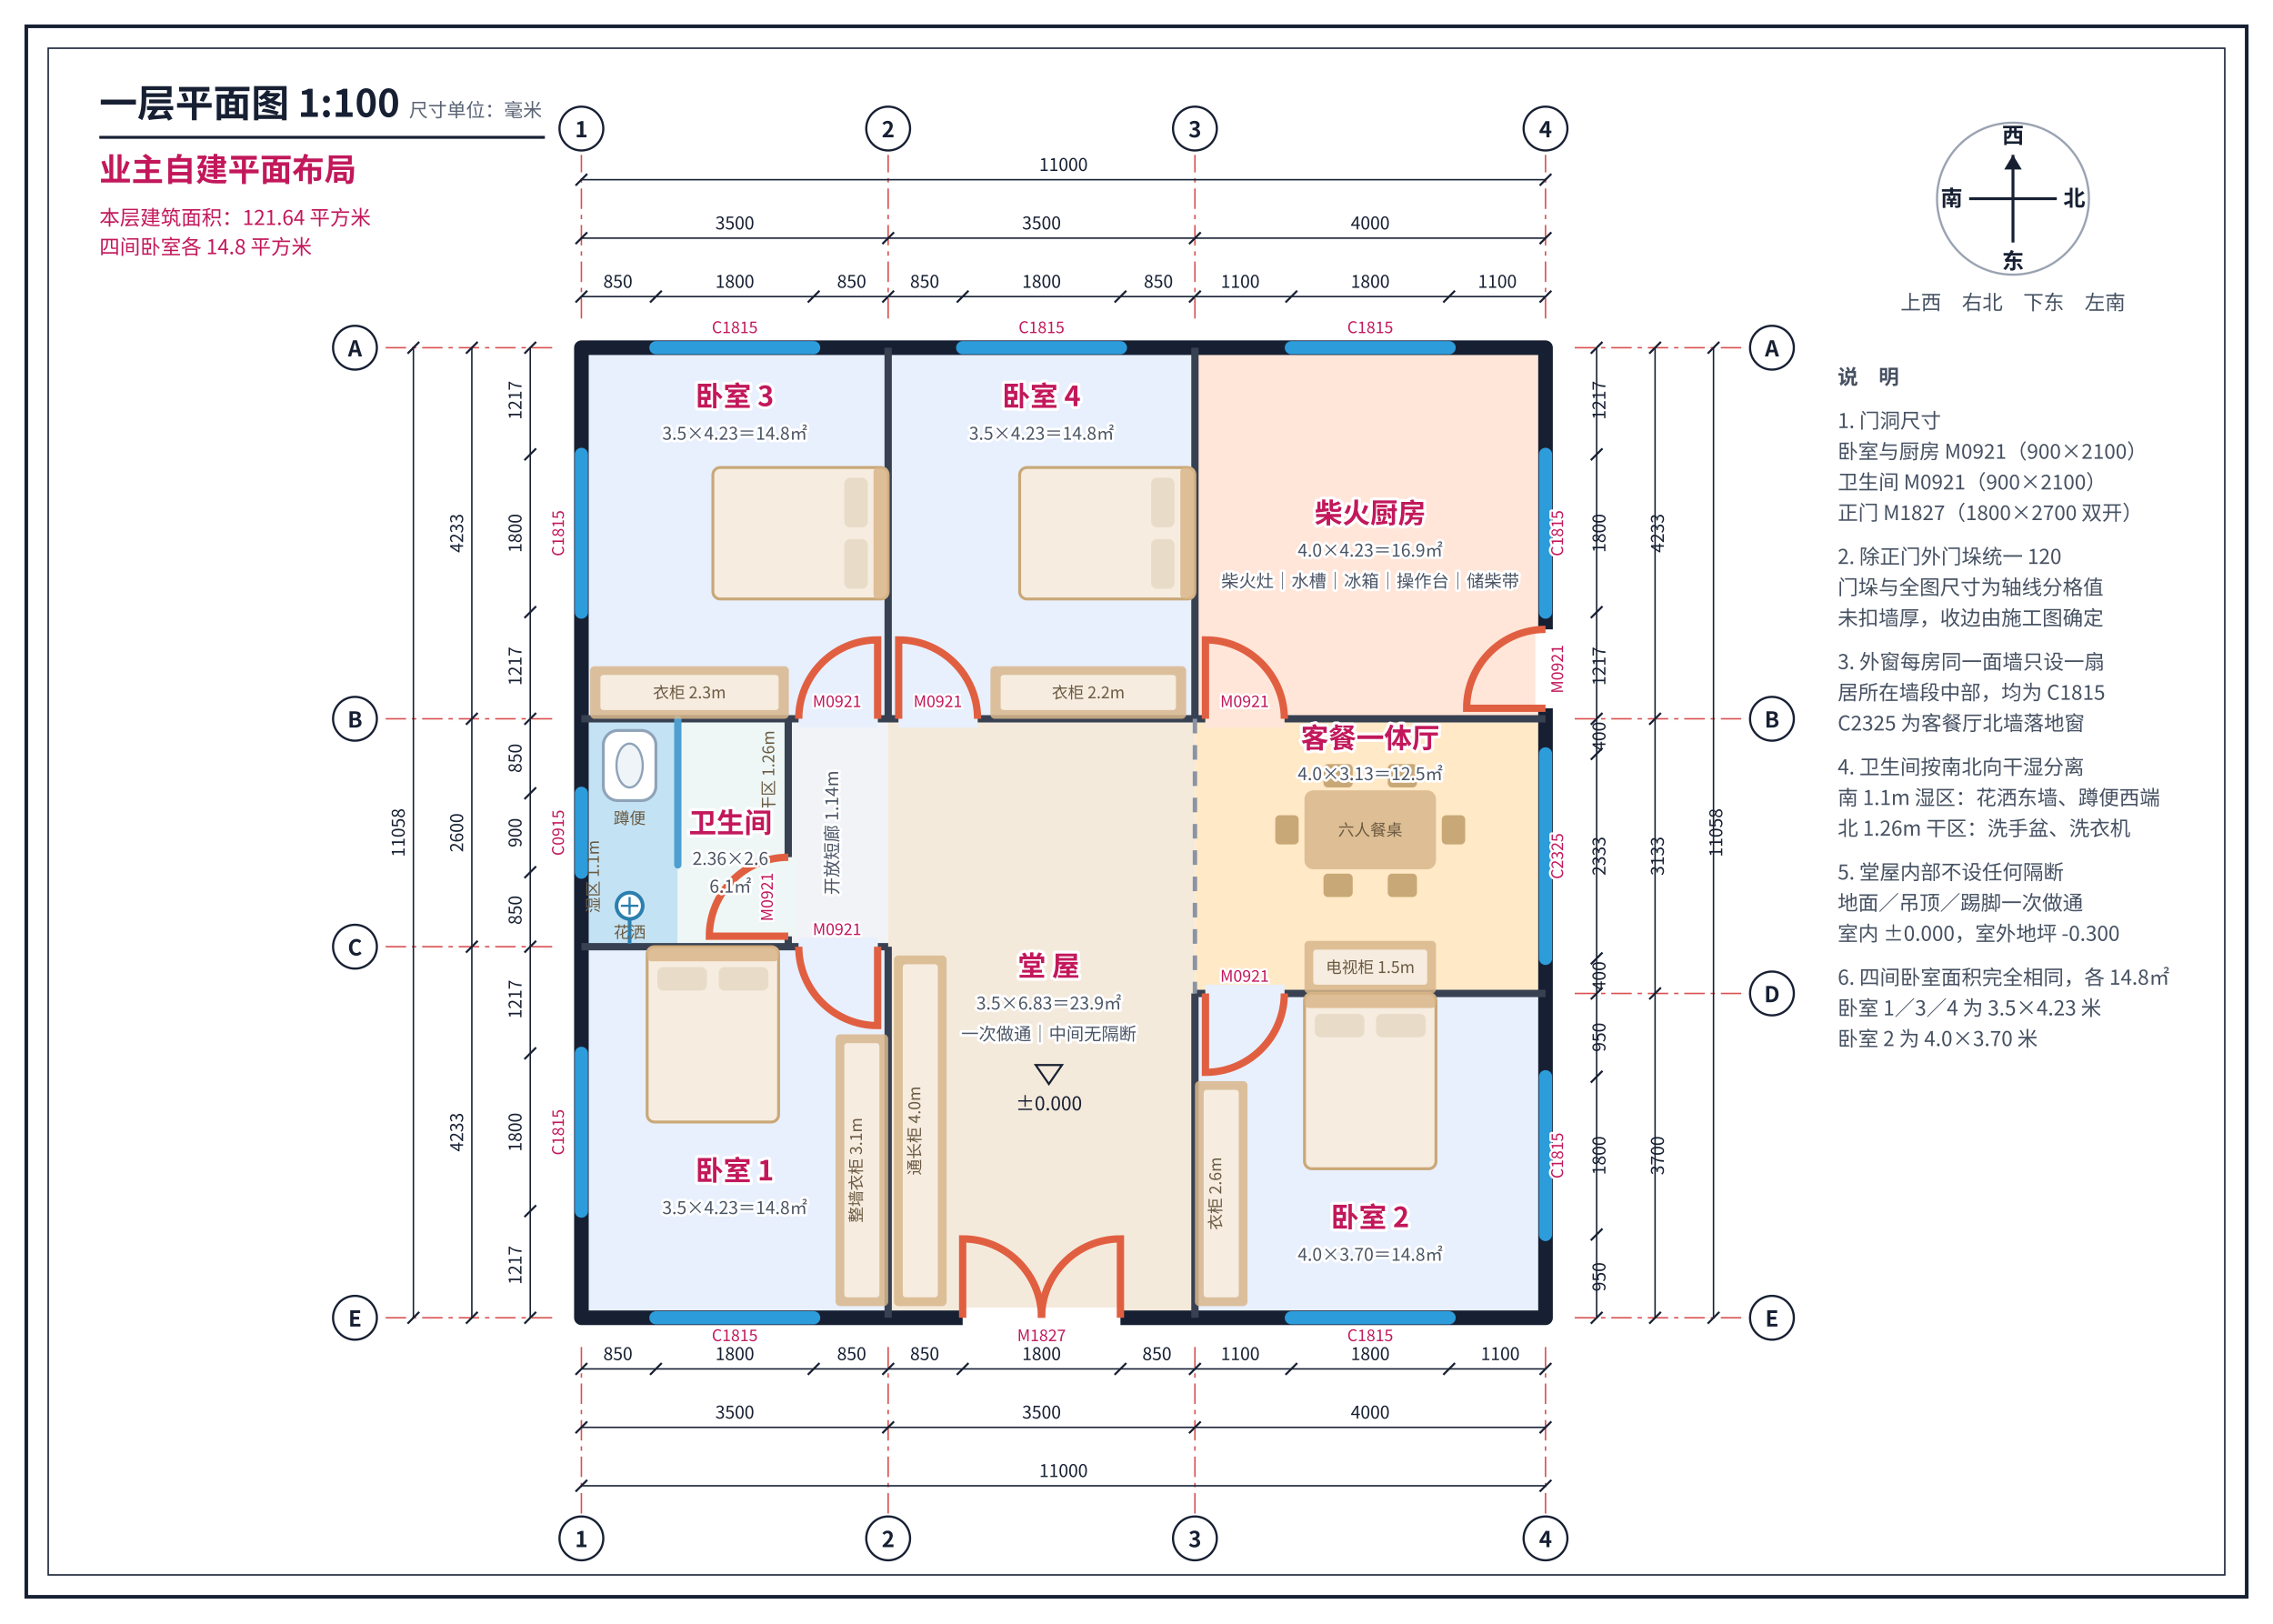
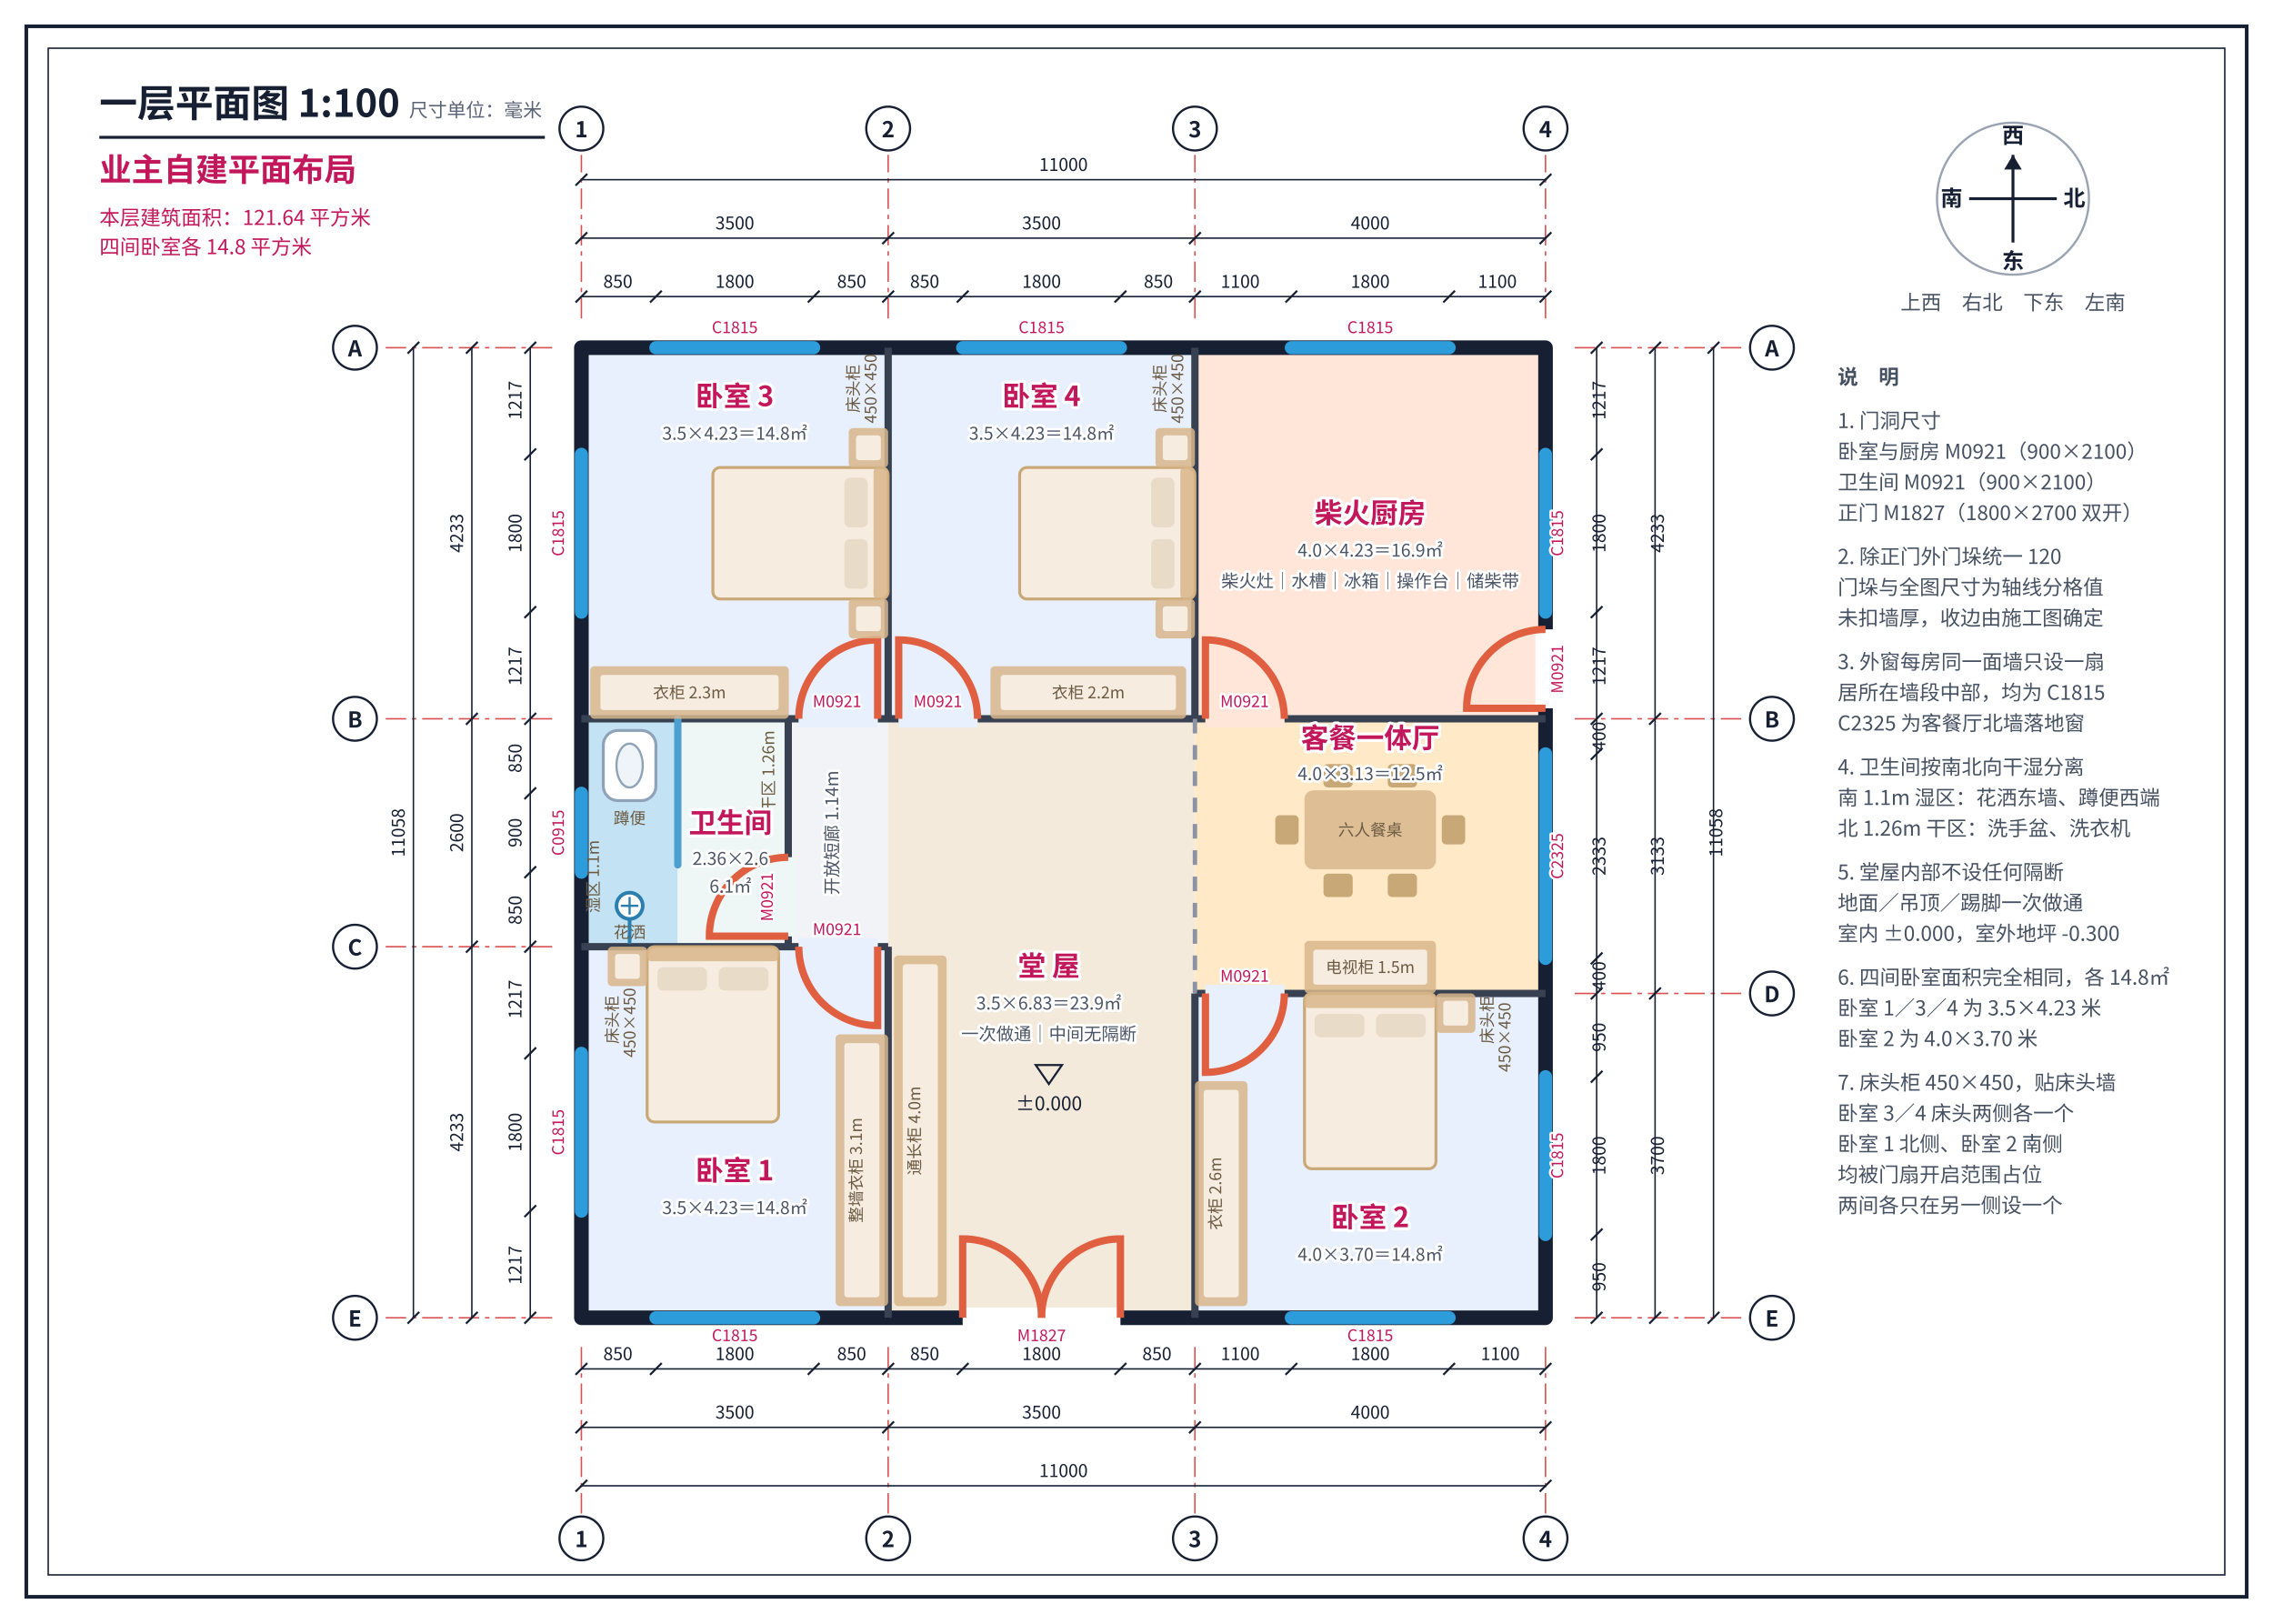
<svg xmlns="http://www.w3.org/2000/svg" viewBox="22 22 1556 1111" preserveAspectRatio="xMidYMid meet">
  <defs>
    <style>
      text { font-family: "Microsoft YaHei", "Noto Sans CJK SC", sans-serif; fill: #172033; }
      .frame { fill: none; stroke: #172033; stroke-width: 2.5; }
      .frame-in { fill: none; stroke: #172033; stroke-width: 1; }
      .sheet-title { font-size: 22px; font-weight: 700; fill: #c2185b; }
      .sheet-sub { font-size: 13px; fill: #5b6475; }
      .plan-name { font-size: 26px; font-weight: 700; }
      .area-note { font-size: 14px; fill: #c2185b; }
      .wall { stroke: #172033; stroke-width: 10; fill: none; stroke-linejoin: round; }
      .partition { stroke: #384152; stroke-width: 5; fill: none; }
      .soft { stroke: #8b93a4; stroke-width: 3; stroke-dasharray: 10 8; fill: none; }
      .glass { stroke: #4d9fd0; stroke-width: 5; stroke-linecap: round; fill: none; }
      .furni { fill: #d8b68b; opacity: 0.85; }
      .window { stroke: #2d9cdb; stroke-width: 9; stroke-linecap: round; }
      .door { stroke: #e15f41; stroke-width: 5; fill: none; }
      .axis-line { stroke: #d94f4f; stroke-width: 1; stroke-dasharray: 14 4 3 4; fill: none; }
      .axis-circle { fill: #ffffff; stroke: #172033; stroke-width: 1.5; }
      .axis-num { font-size: 15px; font-weight: 700; text-anchor: middle; }
      .dim-line { stroke: #172033; stroke-width: 1; fill: none; }
      .dim-tick { stroke: #172033; stroke-width: 1.4; fill: none; }
      .dim-num { font-size: 12px; text-anchor: middle; fill: #172033; }
      .tag { font-size: 11px; fill: #c2185b; text-anchor: middle;
        paint-order: stroke; stroke: #ffffff; stroke-width: 3px; stroke-linejoin: round; }
      .room-name { font-size: 19px; font-weight: 700; text-anchor: middle; fill: #c2185b;
        paint-order: stroke; stroke: #ffffff; stroke-width: 4px; stroke-linejoin: round; }
      .room-sub { font-size: 12px; text-anchor: middle; fill: #4b5565;
        paint-order: stroke; stroke: #ffffff; stroke-width: 3.5px; stroke-linejoin: round; }
      .furni-label { font-size: 11px; fill: #6b5a42; text-anchor: middle; }
      .lvl { font-size: 13px; text-anchor: middle; }
      .note { font-size: 14px; fill: #465162; }
    </style>
  </defs>
  <rect x="0" y="0" width="1600" height="1160" fill="#ffffff" />
  <rect x="40" y="40" width="1520" height="1075" class="frame" />
  <rect x="55" y="55" width="1490" height="1045" class="frame-in" />
  <path d="M420 240 V128 M630 240 V128 M840 240 V128 M1080 240 V128" class="axis-line" />
  <path d="M420 944 V1058 M630 944 V1058 M840 944 V1058 M1080 944 V1058" class="axis-line" />
  <path d="M400 260 H283 M400 514 H283 M400 670 H283 M400 924 H283" class="axis-line" />
  <path d="M1100 260 H1217 M1100 514 H1217 M1100 702 H1217 M1100 924 H1217" class="axis-line" />
  <rect x="420" y="260" width="210" height="254" fill="#e8f0fe" />
  <rect x="630" y="260" width="210" height="254" fill="#e8f0fe" />
  <rect x="840" y="260" width="240" height="254" fill="#ffe6d9" />
  <rect x="420" y="514" width="66" height="156" fill="#c3e3f5" />
  <rect x="486" y="514" width="75.6" height="156" fill="#eef7f6" />
  <rect x="561.6" y="514" width="68.4" height="156" fill="#f1f3f6" />
  <rect x="420" y="670" width="210" height="254" fill="#e8f0fe" />
  <rect x="630" y="514" width="210" height="410" fill="#f4eadc" />
  <rect x="840" y="514" width="240" height="188" fill="#ffe9c7" />
  <rect x="840" y="702" width="240" height="222" fill="#e8f0fe" />
  <rect x="420" y="260" width="660" height="664" class="wall" />
  <path d="M420 514 H568.8 M622.8 514 H637.2 M691.2 514 H847.2 M901.2 514 H1080" class="partition" />
  <path d="M630 260 V514 M840 260 V514" class="partition" />
  <path d="M561.6 514 V608.8 M561.6 662.8 V670" class="partition" />
  <path d="M420 670 H568.8 M622.8 670 H630" class="partition" />
  <path d="M630 670 V924" class="partition" />
  <path d="M840 702 V924" class="partition" />
  <path d="M840 702 H847.2 M901.2 702 H1080" class="partition" />
  <path d="M840 514 V702" class="soft" />
  <path d="M486 514 V614" class="glass" />
  <rect x="435" y="522" width="36" height="48" rx="10" fill="#ffffff" stroke="#8fa3b8" stroke-width="2" />
  <ellipse cx="453" cy="546" rx="9" ry="15" fill="#eef4f8" stroke="#8fa3b8" stroke-width="1.5" />
  <path d="M453 668 V651" stroke="#2b7fae" stroke-width="2.5" />
  <circle cx="453" cy="642" r="9" fill="#ffffff" stroke="#2b7fae" stroke-width="2.5" />
  <path d="M447 642 H459 M453 636 V648" stroke="#2b7fae" stroke-width="1.5" />
  <path d="M568.8 514 H622.8" stroke="#e8f0fe" stroke-width="12" />
  <path d="M622.8 514 V460 A54 54 0 0 0 568.8 514" class="door" />
  <path d="M561.6 608.8 V662.8" stroke="#eef7f6" stroke-width="12" />
  <path d="M561.6 662.8 H507.6 A54 54 0 0 1 561.6 608.8" class="door" />
  <path d="M568.8 670 H622.8" stroke="#e8f0fe" stroke-width="12" />
  <path d="M622.8 670 V724 A54 54 0 0 1 568.8 670" class="door" />
  <path d="M637.2 514 H691.2" stroke="#e8f0fe" stroke-width="12" />
  <path d="M637.2 514 V460 A54 54 0 0 1 691.2 514" class="door" />
  <path d="M847.2 514 H901.2" stroke="#ffe6d9" stroke-width="12" />
  <path d="M847.2 514 V460 A54 54 0 0 1 901.2 514" class="door" />
  <path d="M847.2 702 H901.2" stroke="#e8f0fe" stroke-width="12" />
  <path d="M847.2 702 V756 A54 54 0 0 0 901.2 702" class="door" />
  <path d="M681 924 H789" stroke="#ffffff" stroke-width="14" />
  <path d="M681 924 V870 A54 54 0 0 1 735 924" class="door" />
  <path d="M789 924 V870 A54 54 0 0 0 735 924" class="door" />
  <path d="M1080 452.8 V506.8" stroke="#ffffff" stroke-width="14" />
  <path d="M1080 506.8 H1026 A54 54 0 0 1 1080 452.8" class="door" />
  <path d="M471 260 H579 M681 260 H789 M906 260 H1014" class="window" />
  <path d="M420 333 V441 M420 565 V619 M420 743 V851" class="window" />
  <path d="M1080 333 V441 M1080 538 V678 M1080 759 V867" class="window" />
  <path d="M471 924 H579 M906 924 H1014" class="window" />
  <text x="525" y="250" class="tag">C1815</text>
  <text x="735" y="250" class="tag">C1815</text>
  <text x="960" y="250" class="tag">C1815</text>
  <text x="408" y="387" class="tag" transform="rotate(-90 408 387)">C1815</text>
  <text x="408" y="592" class="tag" transform="rotate(-90 408 592)">C0915</text>
  <text x="408" y="797" class="tag" transform="rotate(-90 408 797)">C1815</text>
  <text x="1092" y="387" class="tag" transform="rotate(-90 1092 387)">C1815</text>
  <text x="1092" y="608" class="tag" transform="rotate(-90 1092 608)">C2325</text>
  <text x="1092" y="813" class="tag" transform="rotate(-90 1092 813)">C1815</text>
  <text x="1092" y="480" class="tag" transform="rotate(-90 1092 480)">M0921</text>
  <text x="525" y="940" class="tag">C1815</text>
  <text x="735" y="940" class="tag">M1827</text>
  <text x="960" y="940" class="tag">C1815</text>
  <text x="595" y="506" class="tag">M0921</text>
  <text x="664" y="506" class="tag">M0921</text>
  <text x="874" y="506" class="tag">M0921</text>
  <text x="595" y="662" class="tag">M0921</text>
  <text x="874" y="694" class="tag">M0921</text>
  <text x="551" y="636" class="tag" transform="rotate(-90 551 636)">M0921</text>
  <rect x="465" y="670" width="90" height="120" rx="5" fill="#f6ece0" stroke="#c9a877" stroke-width="2" />
  <rect x="465" y="670" width="90" height="10" rx="3" class="furni" />
  <rect x="472" y="684" width="34" height="16" rx="4" fill="#e8dcc8" />
  <rect x="514" y="684" width="34" height="16" rx="4" fill="#e8dcc8" />
  <rect x="915" y="702" width="90" height="120" rx="5" fill="#f6ece0" stroke="#c9a877" stroke-width="2" />
  <rect x="915" y="702" width="90" height="10" rx="3" class="furni" />
  <rect x="922" y="716" width="34" height="16" rx="4" fill="#e8dcc8" />
  <rect x="964" y="716" width="34" height="16" rx="4" fill="#e8dcc8" />
  <rect x="510" y="342" width="120" height="90" rx="5" fill="#f6ece0" stroke="#c9a877" stroke-width="2" />
  <rect x="620" y="342" width="10" height="90" rx="3" class="furni" />
  <rect x="600" y="349" width="16" height="34" rx="4" fill="#e8dcc8" />
  <rect x="600" y="391" width="16" height="34" rx="4" fill="#e8dcc8" />
  <rect x="720" y="342" width="120" height="90" rx="5" fill="#f6ece0" stroke="#c9a877" stroke-width="2" />
  <rect x="830" y="342" width="10" height="90" rx="3" class="furni" />
  <rect x="810" y="349" width="16" height="34" rx="4" fill="#e8dcc8" />
  <rect x="810" y="391" width="16" height="34" rx="4" fill="#e8dcc8" />
+   <rect x="438" y="670" width="27" height="27" rx="3" class="furni" />
+   <rect x="443" y="675" width="17" height="17" rx="2" fill="#f6ece0" />
+   <text x="445" y="720" class="furni-label" transform="rotate(-90 445 720)">床头柜</text>
+   <text x="457" y="722" class="furni-label" transform="rotate(-90 457 722)">450×450</text>
+   <rect x="1005" y="702" width="27" height="27" rx="3" class="furni" />
+   <rect x="1010" y="707" width="17" height="17" rx="2" fill="#f6ece0" />
+   <text x="1044" y="720" class="furni-label" transform="rotate(-90 1044 720)">床头柜</text>
+   <text x="1056" y="732" class="furni-label" transform="rotate(-90 1056 732)">450×450</text>
+   <rect x="603" y="315" width="27" height="27" rx="3" class="furni" />
+   <rect x="608" y="320" width="17" height="17" rx="2" fill="#f6ece0" />
+   <rect x="603" y="432" width="27" height="27" rx="3" class="furni" />
+   <rect x="608" y="437" width="17" height="17" rx="2" fill="#f6ece0" />
+   <text x="610" y="288" class="furni-label" transform="rotate(-90 610 288)">床头柜</text>
+   <text x="622" y="288" class="furni-label" transform="rotate(-90 622 288)">450×450</text>
+   <rect x="813" y="315" width="27" height="27" rx="3" class="furni" />
+   <rect x="818" y="320" width="17" height="17" rx="2" fill="#f6ece0" />
+   <rect x="813" y="432" width="27" height="27" rx="3" class="furni" />
+   <rect x="818" y="437" width="17" height="17" rx="2" fill="#f6ece0" />
+   <text x="820" y="288" class="furni-label" transform="rotate(-90 820 288)">床头柜</text>
+   <text x="832" y="288" class="furni-label" transform="rotate(-90 832 288)">450×450</text>
  <rect x="594" y="730" width="36" height="186" rx="3" class="furni" />
  <rect x="600" y="736" width="24" height="174" rx="2" fill="#f6ece0" />
  <text x="612" y="823" class="furni-label" transform="rotate(-90 612 823)">整墙衣柜 3.1m</text>
  <rect x="840" y="762" width="36" height="154" rx="3" class="furni" />
  <rect x="846" y="768" width="24" height="142" rx="2" fill="#f6ece0" />
  <text x="858" y="839" class="furni-label" transform="rotate(-90 858 839)">衣柜 2.6m</text>
  <rect x="426" y="478" width="136" height="36" rx="3" class="furni" />
  <rect x="433" y="484" width="122" height="24" rx="2" fill="#f6ece0" />
  <text x="494" y="500" class="furni-label">衣柜 2.3m</text>
  <rect x="700" y="478" width="134" height="36" rx="3" class="furni" />
  <rect x="707" y="484" width="120" height="24" rx="2" fill="#f6ece0" />
  <text x="767" y="500" class="furni-label">衣柜 2.2m</text>
  <rect x="634" y="676" width="36" height="240" rx="3" class="furni" />
  <rect x="640" y="682" width="24" height="228" rx="2" fill="#f6ece0" />
  <text x="652" y="796" class="furni-label" transform="rotate(-90 652 796)">通长柜 4.0m</text>
  <rect x="915" y="666" width="90" height="36" rx="3" class="furni" />
  <rect x="921" y="672" width="78" height="24" rx="2" fill="#f6ece0" />
  <text x="960" y="688" class="furni-label">电视柜 1.5m</text>
  <rect x="915" y="563" width="90" height="54" rx="6" class="furni" />
  <text x="960" y="594" class="furni-label">六人餐桌</text>
  <rect x="928" y="545" width="20" height="16" rx="3" fill="#c9a877" />
  <rect x="972" y="545" width="20" height="16" rx="3" fill="#c9a877" />
  <rect x="928" y="620" width="20" height="16" rx="3" fill="#c9a877" />
  <rect x="972" y="620" width="20" height="16" rx="3" fill="#c9a877" />
  <rect x="895" y="580" width="16" height="20" rx="3" fill="#c9a877" />
  <rect x="1009" y="580" width="16" height="20" rx="3" fill="#c9a877" />
  <text x="525" y="300" class="room-name">卧室 3</text>
  <text x="525" y="323" class="room-sub">3.5×4.23＝14.8㎡</text>
  <text x="735" y="300" class="room-name">卧室 4</text>
  <text x="735" y="323" class="room-sub">3.5×4.23＝14.8㎡</text>
  <text x="960" y="380" class="room-name">柴火厨房</text>
  <text x="960" y="403" class="room-sub">4.0×4.23＝16.9㎡</text>
  <text x="960" y="424" class="room-sub">柴火灶｜水槽｜冰箱｜操作台｜储柴带</text>
  <text x="453" y="586" class="furni-label">蹲便</text>
  <text x="432" y="622" class="furni-label" transform="rotate(-90 432 622)">湿区 1.1m</text>
  <text x="453" y="664" class="furni-label">花洒</text>
  <text x="552" y="550" class="furni-label" transform="rotate(-90 552 550)">干区 1.26m</text>
  <text x="522" y="592" class="room-name">卫生间</text>
  <text x="522" y="614" class="room-sub">2.36×2.6</text>
  <text x="522" y="633" class="room-sub">6.1㎡</text>
  <text x="595.8" y="592" class="room-sub" transform="rotate(-90 595.8 592)">开放短廊 1.14m</text>
  <text x="525" y="830" class="room-name">卧室 1</text>
  <text x="525" y="853" class="room-sub">3.5×4.23＝14.8㎡</text>
  <text x="740" y="690" class="room-name">堂 屋</text>
  <text x="740" y="713" class="room-sub">3.5×6.83＝23.9㎡</text>
  <text x="740" y="734" class="room-sub">一次做通｜中间无隔断</text>
  <text x="960" y="534" class="room-name">客餐一体厅</text>
  <text x="960" y="556" class="room-sub">4.0×3.13＝12.5㎡</text>
  <text x="960" y="862" class="room-name">卧室 2</text>
  <text x="960" y="885" class="room-sub">4.0×3.70＝14.8㎡</text>
  <path d="M740 764 l-9,-13 h18 z" fill="none" stroke="#172033" stroke-width="1.4" />
  <text x="740" y="782" class="lvl">±0.000</text>
  <circle cx="420" cy="110" r="15" class="axis-circle" />
  <text x="420" y="116" class="axis-num">1</text>
  <circle cx="630" cy="110" r="15" class="axis-circle" />
  <text x="630" y="116" class="axis-num">2</text>
  <circle cx="840" cy="110" r="15" class="axis-circle" />
  <text x="840" y="116" class="axis-num">3</text>
  <circle cx="1080" cy="110" r="15" class="axis-circle" />
  <text x="1080" y="116" class="axis-num">4</text>
  <circle cx="420" cy="1075" r="15" class="axis-circle" />
  <text x="420" y="1081" class="axis-num">1</text>
  <circle cx="630" cy="1075" r="15" class="axis-circle" />
  <text x="630" y="1081" class="axis-num">2</text>
  <circle cx="840" cy="1075" r="15" class="axis-circle" />
  <text x="840" y="1081" class="axis-num">3</text>
  <circle cx="1080" cy="1075" r="15" class="axis-circle" />
  <text x="1080" y="1081" class="axis-num">4</text>
  <circle cx="265" cy="260" r="15" class="axis-circle" />
  <text x="265" y="266" class="axis-num">A</text>
  <circle cx="265" cy="514" r="15" class="axis-circle" />
  <text x="265" y="520" class="axis-num">B</text>
  <circle cx="265" cy="670" r="15" class="axis-circle" />
  <text x="265" y="676" class="axis-num">C</text>
  <circle cx="265" cy="924" r="15" class="axis-circle" />
  <text x="265" y="930" class="axis-num">E</text>
  <circle cx="1235" cy="260" r="15" class="axis-circle" />
  <text x="1235" y="266" class="axis-num">A</text>
  <circle cx="1235" cy="514" r="15" class="axis-circle" />
  <text x="1235" y="520" class="axis-num">B</text>
  <circle cx="1235" cy="702" r="15" class="axis-circle" />
  <text x="1235" y="708" class="axis-num">D</text>
  <circle cx="1235" cy="924" r="15" class="axis-circle" />
  <text x="1235" y="930" class="axis-num">E</text>
  <path d="M420 225 H1080" class="dim-line" />
  <path d="M416 229 L424 221 M467 229 L475 221 M575 229 L583 221 M626 229 L634 221 M677 229 L685 221 M785 229 L793 221 M836 229 L844 221 M902 229 L910 221 M1010 229 L1018 221 M1076 229 L1084 221" class="dim-tick" />
  <text x="445" y="219" class="dim-num">850</text>
  <text x="525" y="219" class="dim-num">1800</text>
  <text x="605" y="219" class="dim-num">850</text>
  <text x="655" y="219" class="dim-num">850</text>
  <text x="735" y="219" class="dim-num">1800</text>
  <text x="815" y="219" class="dim-num">850</text>
  <text x="871" y="219" class="dim-num">1100</text>
  <text x="960" y="219" class="dim-num">1800</text>
  <text x="1047" y="219" class="dim-num">1100</text>
  <path d="M420 185 H1080" class="dim-line" />
  <path d="M416 189 L424 181 M626 189 L634 181 M836 189 L844 181 M1076 189 L1084 181" class="dim-tick" />
  <text x="525" y="179" class="dim-num">3500</text>
  <text x="735" y="179" class="dim-num">3500</text>
  <text x="960" y="179" class="dim-num">4000</text>
  <path d="M420 145 H1080" class="dim-line" />
  <path d="M416 149 L424 141 M1076 149 L1084 141" class="dim-tick" />
  <text x="750" y="139" class="dim-num">11000</text>
  <path d="M420 959 H1080" class="dim-line" />
  <path d="M416 963 L424 955 M467 963 L475 955 M575 963 L583 955 M626 963 L634 955 M677 963 L685 955 M785 963 L793 955 M836 963 L844 955 M902 963 L910 955 M1010 963 L1018 955 M1076 963 L1084 955" class="dim-tick" />
  <text x="445" y="953" class="dim-num">850</text>
  <text x="525" y="953" class="dim-num">1800</text>
  <text x="605" y="953" class="dim-num">850</text>
  <text x="655" y="953" class="dim-num">850</text>
  <text x="735" y="953" class="dim-num">1800</text>
  <text x="814" y="953" class="dim-num">850</text>
  <text x="871" y="953" class="dim-num">1100</text>
  <text x="960" y="953" class="dim-num">1800</text>
  <text x="1049" y="953" class="dim-num">1100</text>
  <path d="M420 999 H1080" class="dim-line" />
  <path d="M416 1003 L424 995 M626 1003 L634 995 M836 1003 L844 995 M1076 1003 L1084 995" class="dim-tick" />
  <text x="525" y="993" class="dim-num">3500</text>
  <text x="735" y="993" class="dim-num">3500</text>
  <text x="960" y="993" class="dim-num">4000</text>
  <path d="M420 1039 H1080" class="dim-line" />
  <path d="M416 1043 L424 1035 M1076 1043 L1084 1035" class="dim-tick" />
  <text x="750" y="1033" class="dim-num">11000</text>
  <path d="M385 260 V924" class="dim-line" />
  <path d="M381 264 L389 256 M381 337 L389 329 M381 445 L389 437 M381 518 L389 510 M381 569 L389 561 M381 623 L389 615 M381 674 L389 666 M381 747 L389 739 M381 855 L389 847 M381 928 L389 920" class="dim-tick" />
  <text x="379" y="296" class="dim-num" transform="rotate(-90 379 296)">1217</text>
  <text x="379" y="387" class="dim-num" transform="rotate(-90 379 387)">1800</text>
  <text x="379" y="478" class="dim-num" transform="rotate(-90 379 478)">1217</text>
  <text x="379" y="541" class="dim-num" transform="rotate(-90 379 541)">850</text>
  <text x="379" y="592" class="dim-num" transform="rotate(-90 379 592)">900</text>
  <text x="379" y="645" class="dim-num" transform="rotate(-90 379 645)">850</text>
  <text x="379" y="706" class="dim-num" transform="rotate(-90 379 706)">1217</text>
  <text x="379" y="797" class="dim-num" transform="rotate(-90 379 797)">1800</text>
  <text x="379" y="888" class="dim-num" transform="rotate(-90 379 888)">1217</text>
  <path d="M345 260 V924" class="dim-line" />
  <path d="M341 264 L349 256 M341 518 L349 510 M341 674 L349 666 M341 928 L349 920" class="dim-tick" />
  <text x="339" y="387" class="dim-num" transform="rotate(-90 339 387)">4233</text>
  <text x="339" y="592" class="dim-num" transform="rotate(-90 339 592)">2600</text>
  <text x="339" y="797" class="dim-num" transform="rotate(-90 339 797)">4233</text>
  <path d="M305 260 V924" class="dim-line" />
  <path d="M301 264 L309 256 M301 928 L309 920" class="dim-tick" />
  <text x="299" y="592" class="dim-num" transform="rotate(-90 299 592)">11058</text>
  <path d="M1115 260 V924" class="dim-line" />
  <path d="M1111 264 L1119 256 M1111 337 L1119 329 M1111 445 L1119 437 M1111 518 L1119 510 M1111 542 L1119 534 M1111 682 L1119 674 M1111 706 L1119 698 M1111 763 L1119 755 M1111 871 L1119 863 M1111 928 L1119 920" class="dim-tick" />
  <text x="1121" y="296" class="dim-num" transform="rotate(-90 1121 296)">1217</text>
  <text x="1121" y="387" class="dim-num" transform="rotate(-90 1121 387)">1800</text>
  <text x="1121" y="478" class="dim-num" transform="rotate(-90 1121 478)">1217</text>
  <text x="1121" y="526" class="dim-num" transform="rotate(-90 1121 526)">400</text>
  <text x="1121" y="608" class="dim-num" transform="rotate(-90 1121 608)">2333</text>
  <text x="1121" y="690" class="dim-num" transform="rotate(-90 1121 690)">400</text>
  <text x="1121" y="732" class="dim-num" transform="rotate(-90 1121 732)">950</text>
  <text x="1121" y="813" class="dim-num" transform="rotate(-90 1121 813)">1800</text>
  <text x="1121" y="896" class="dim-num" transform="rotate(-90 1121 896)">950</text>
  <path d="M1155 260 V924" class="dim-line" />
  <path d="M1151 264 L1159 256 M1151 518 L1159 510 M1151 706 L1159 698 M1151 928 L1159 920" class="dim-tick" />
  <text x="1161" y="387" class="dim-num" transform="rotate(-90 1161 387)">4233</text>
  <text x="1161" y="608" class="dim-num" transform="rotate(-90 1161 608)">3133</text>
  <text x="1161" y="813" class="dim-num" transform="rotate(-90 1161 813)">3700</text>
  <path d="M1195 260 V924" class="dim-line" />
  <path d="M1191 264 L1199 256 M1191 928 L1199 920" class="dim-tick" />
  <text x="1201" y="592" class="dim-num" transform="rotate(-90 1201 592)">11058</text>
  <text x="90" y="102" class="plan-name">一层平面图 1:100</text>
  <text x="302" y="102" class="sheet-sub">尺寸单位：毫米</text>
  <path d="M90 116 H395" stroke="#172033" stroke-width="2" />
  <text x="90" y="146" class="sheet-title">业主自建平面布局</text>
  <text x="90" y="176" class="area-note">本层建筑面积：121.64 平方米</text>
  <text x="90" y="196" class="area-note">四间卧室各 14.8 平方米</text>
  <g transform="translate(1280 285)">
    <text x="0" y="0" class="note" font-weight="700">说　明</text>
    <text x="0" y="30" class="note">1. 门洞尺寸</text>
    <text x="0" y="51" class="note">　 卧室与厨房 M0921（900×2100）</text>
    <text x="0" y="72" class="note">　 卫生间 M0921（900×2100）</text>
    <text x="0" y="93" class="note">　 正门 M1827（1800×2700 双开）</text>
    <text x="0" y="123" class="note">2. 除正门外门垛统一 120</text>
    <text x="0" y="144" class="note">　 门垛与全图尺寸为轴线分格值</text>
    <text x="0" y="165" class="note">　 未扣墙厚，收边由施工图确定</text>
    <text x="0" y="195" class="note">3. 外窗每房同一面墙只设一扇</text>
    <text x="0" y="216" class="note">　 居所在墙段中部，均为 C1815</text>
    <text x="0" y="237" class="note">　 C2325 为客餐厅北墙落地窗</text>
    <text x="0" y="267" class="note">4. 卫生间按南北向干湿分离</text>
    <text x="0" y="288" class="note">　 南 1.1m 湿区：花洒东墙、蹲便西端</text>
    <text x="0" y="309" class="note">　 北 1.26m 干区：洗手盆、洗衣机</text>
    <text x="0" y="339" class="note">5. 堂屋内部不设任何隔断</text>
    <text x="0" y="360" class="note">　 地面／吊顶／踢脚一次做通</text>
    <text x="0" y="381" class="note">　 室内 ±0.000，室外地坪 -0.300</text>
    <text x="0" y="411" class="note">6. 四间卧室面积完全相同，各 14.8㎡</text>
    <text x="0" y="432" class="note">　 卧室 1／3／4 为 3.5×4.23 米</text>
    <text x="0" y="453" class="note">　 卧室 2 为 4.0×3.70 米</text>
+     <text x="0" y="483" class="note">7. 床头柜 450×450，贴床头墙</text>
+     <text x="0" y="504" class="note">　 卧室 3／4 床头两侧各一个</text>
+     <text x="0" y="525" class="note">　 卧室 1 北侧、卧室 2 南侧</text>
+     <text x="0" y="546" class="note">　 均被门扇开启范围占位</text>
+     <text x="0" y="567" class="note">　 两间各只在另一侧设一个</text>
  </g>
  <g transform="translate(1400 158)">
    <circle cx="0" cy="0" r="52" fill="#ffffff" stroke="#9aa3b2" stroke-width="1.5" />
    <path d="M0 30 V-30" stroke="#172033" stroke-width="2" />
    <path d="M-30 0 H30" stroke="#172033" stroke-width="2" />
    <path d="M0 -30 l-6,10 h12 z" fill="#172033" />
    <text x="0" y="-38" class="axis-num" font-size="13">西</text>
    <text x="0" y="48" class="axis-num" font-size="13">东</text>
    <text x="-42" y="5" class="axis-num" font-size="13">南</text>
    <text x="42" y="5" class="axis-num" font-size="13">北</text>
    <text x="0" y="76" class="note" text-anchor="middle">上西　右北　下东　左南</text>
  </g>
</svg>
